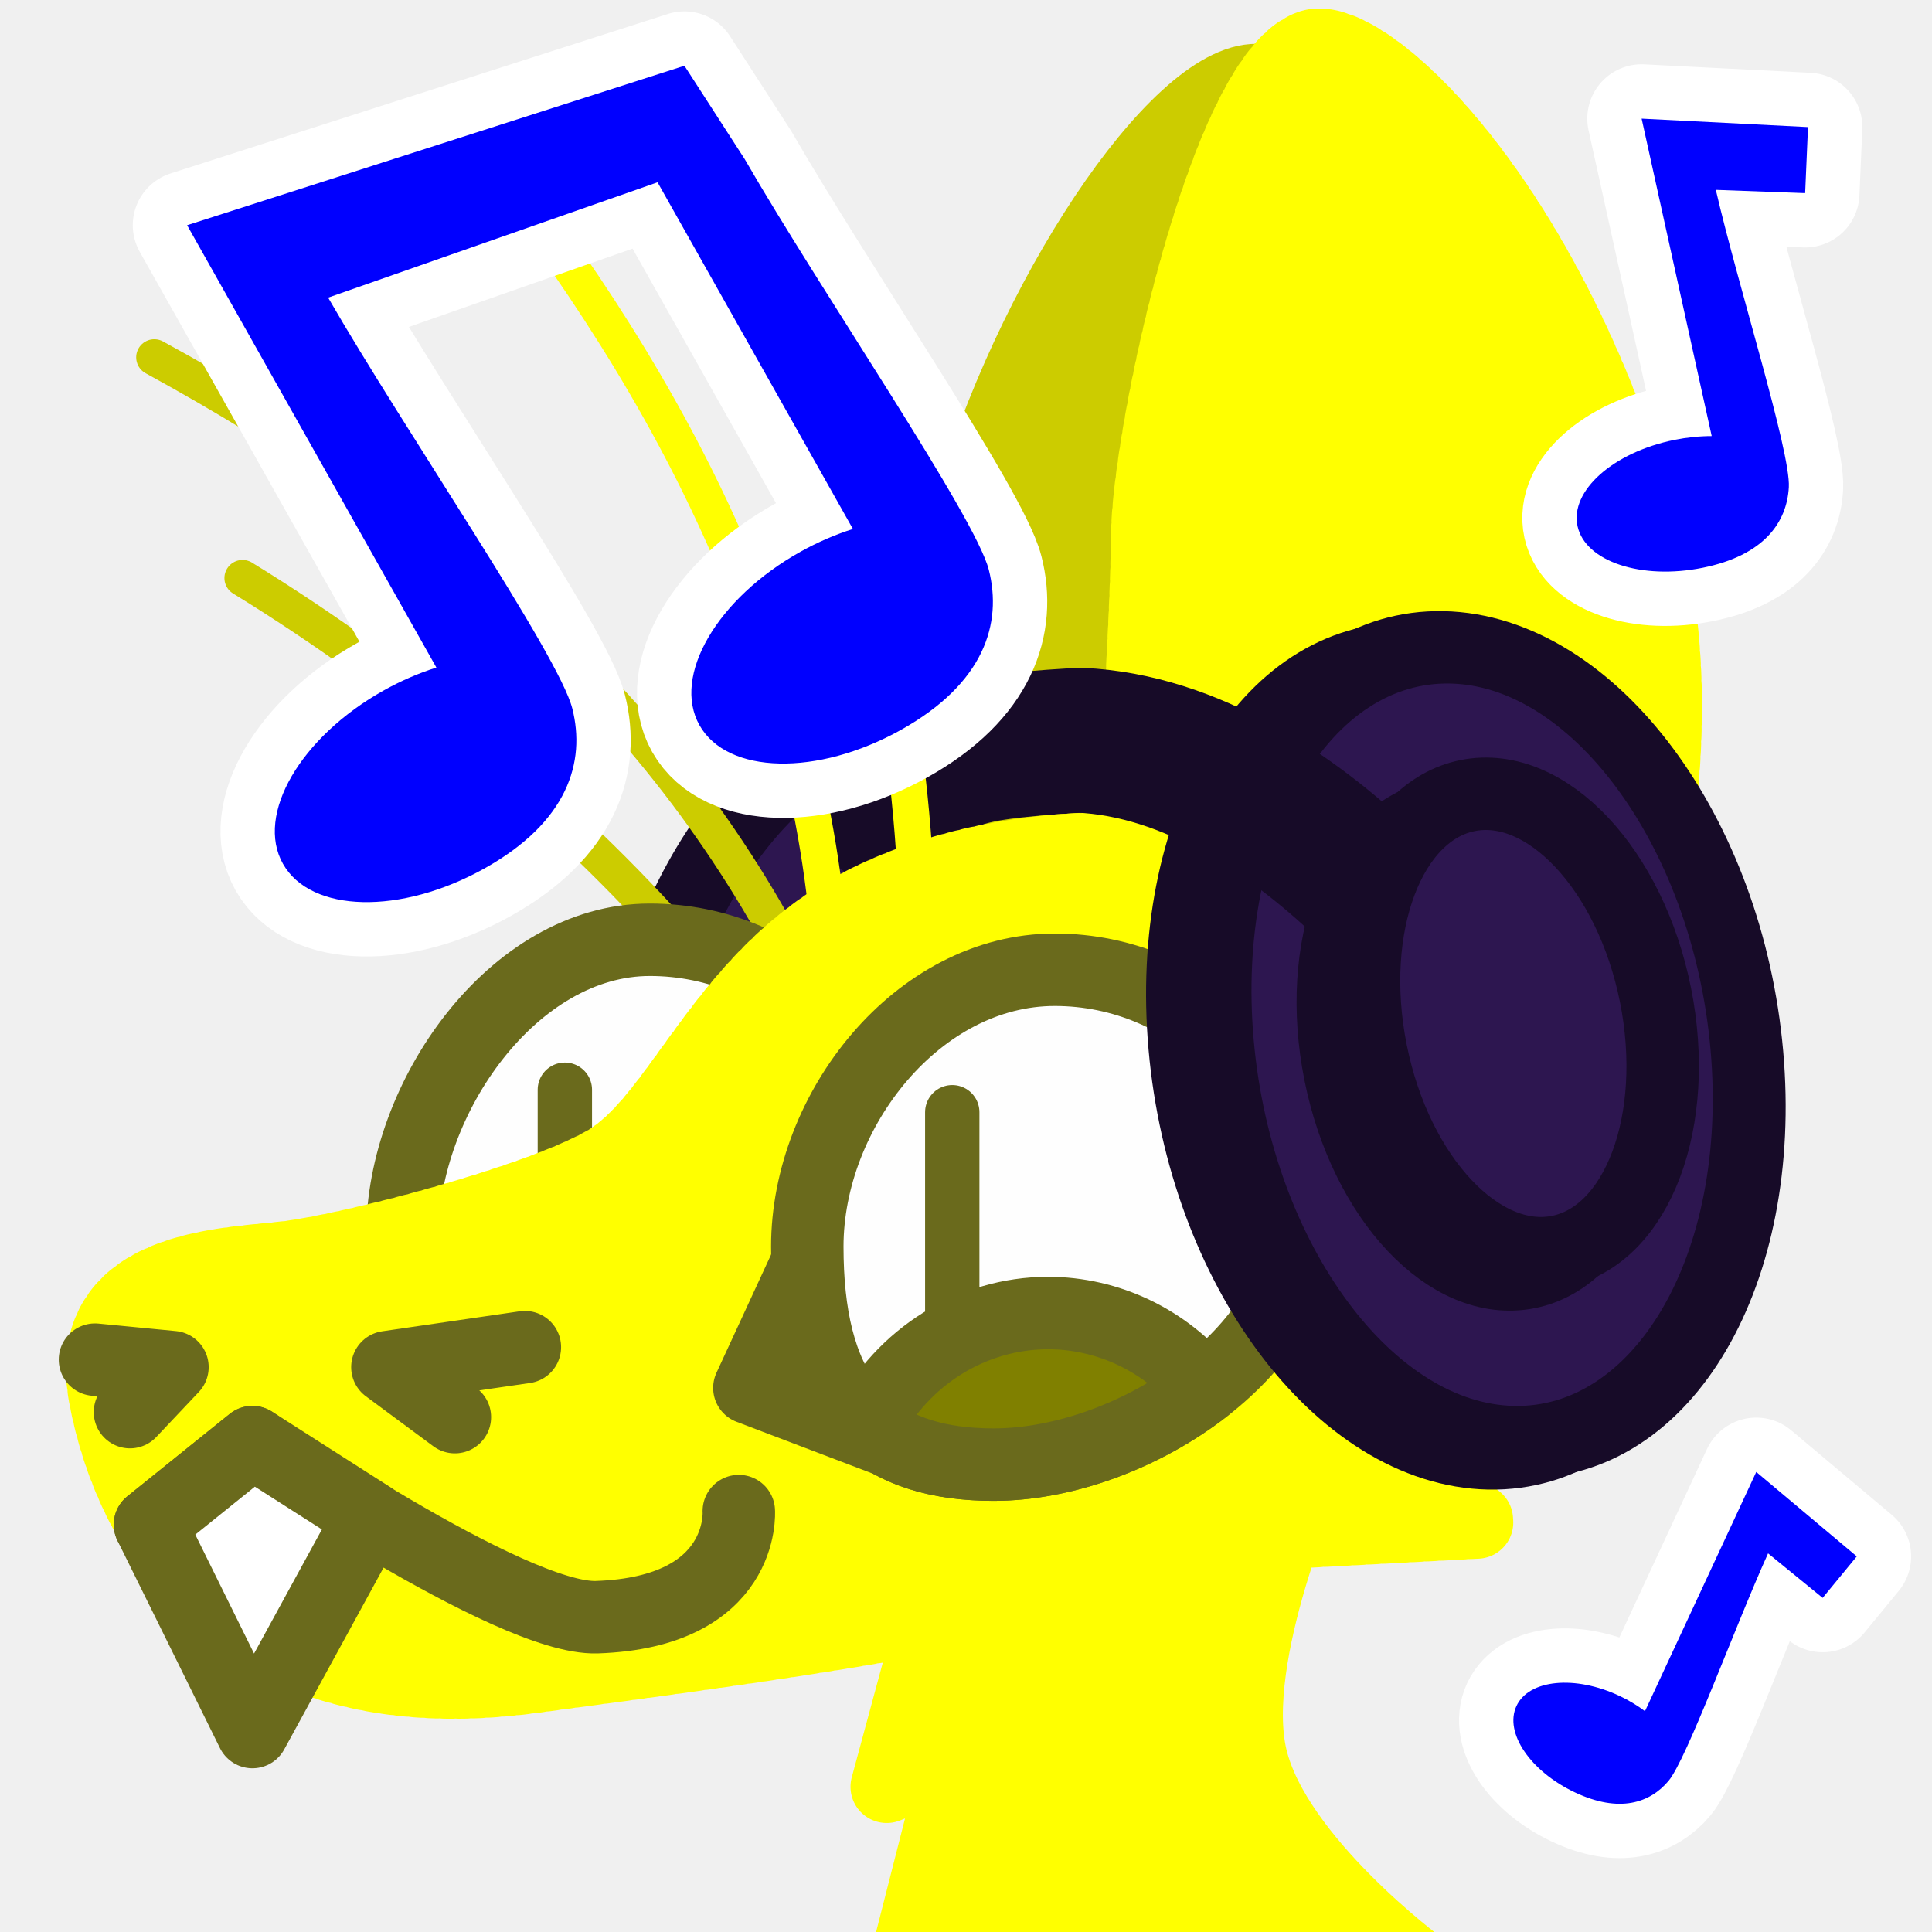
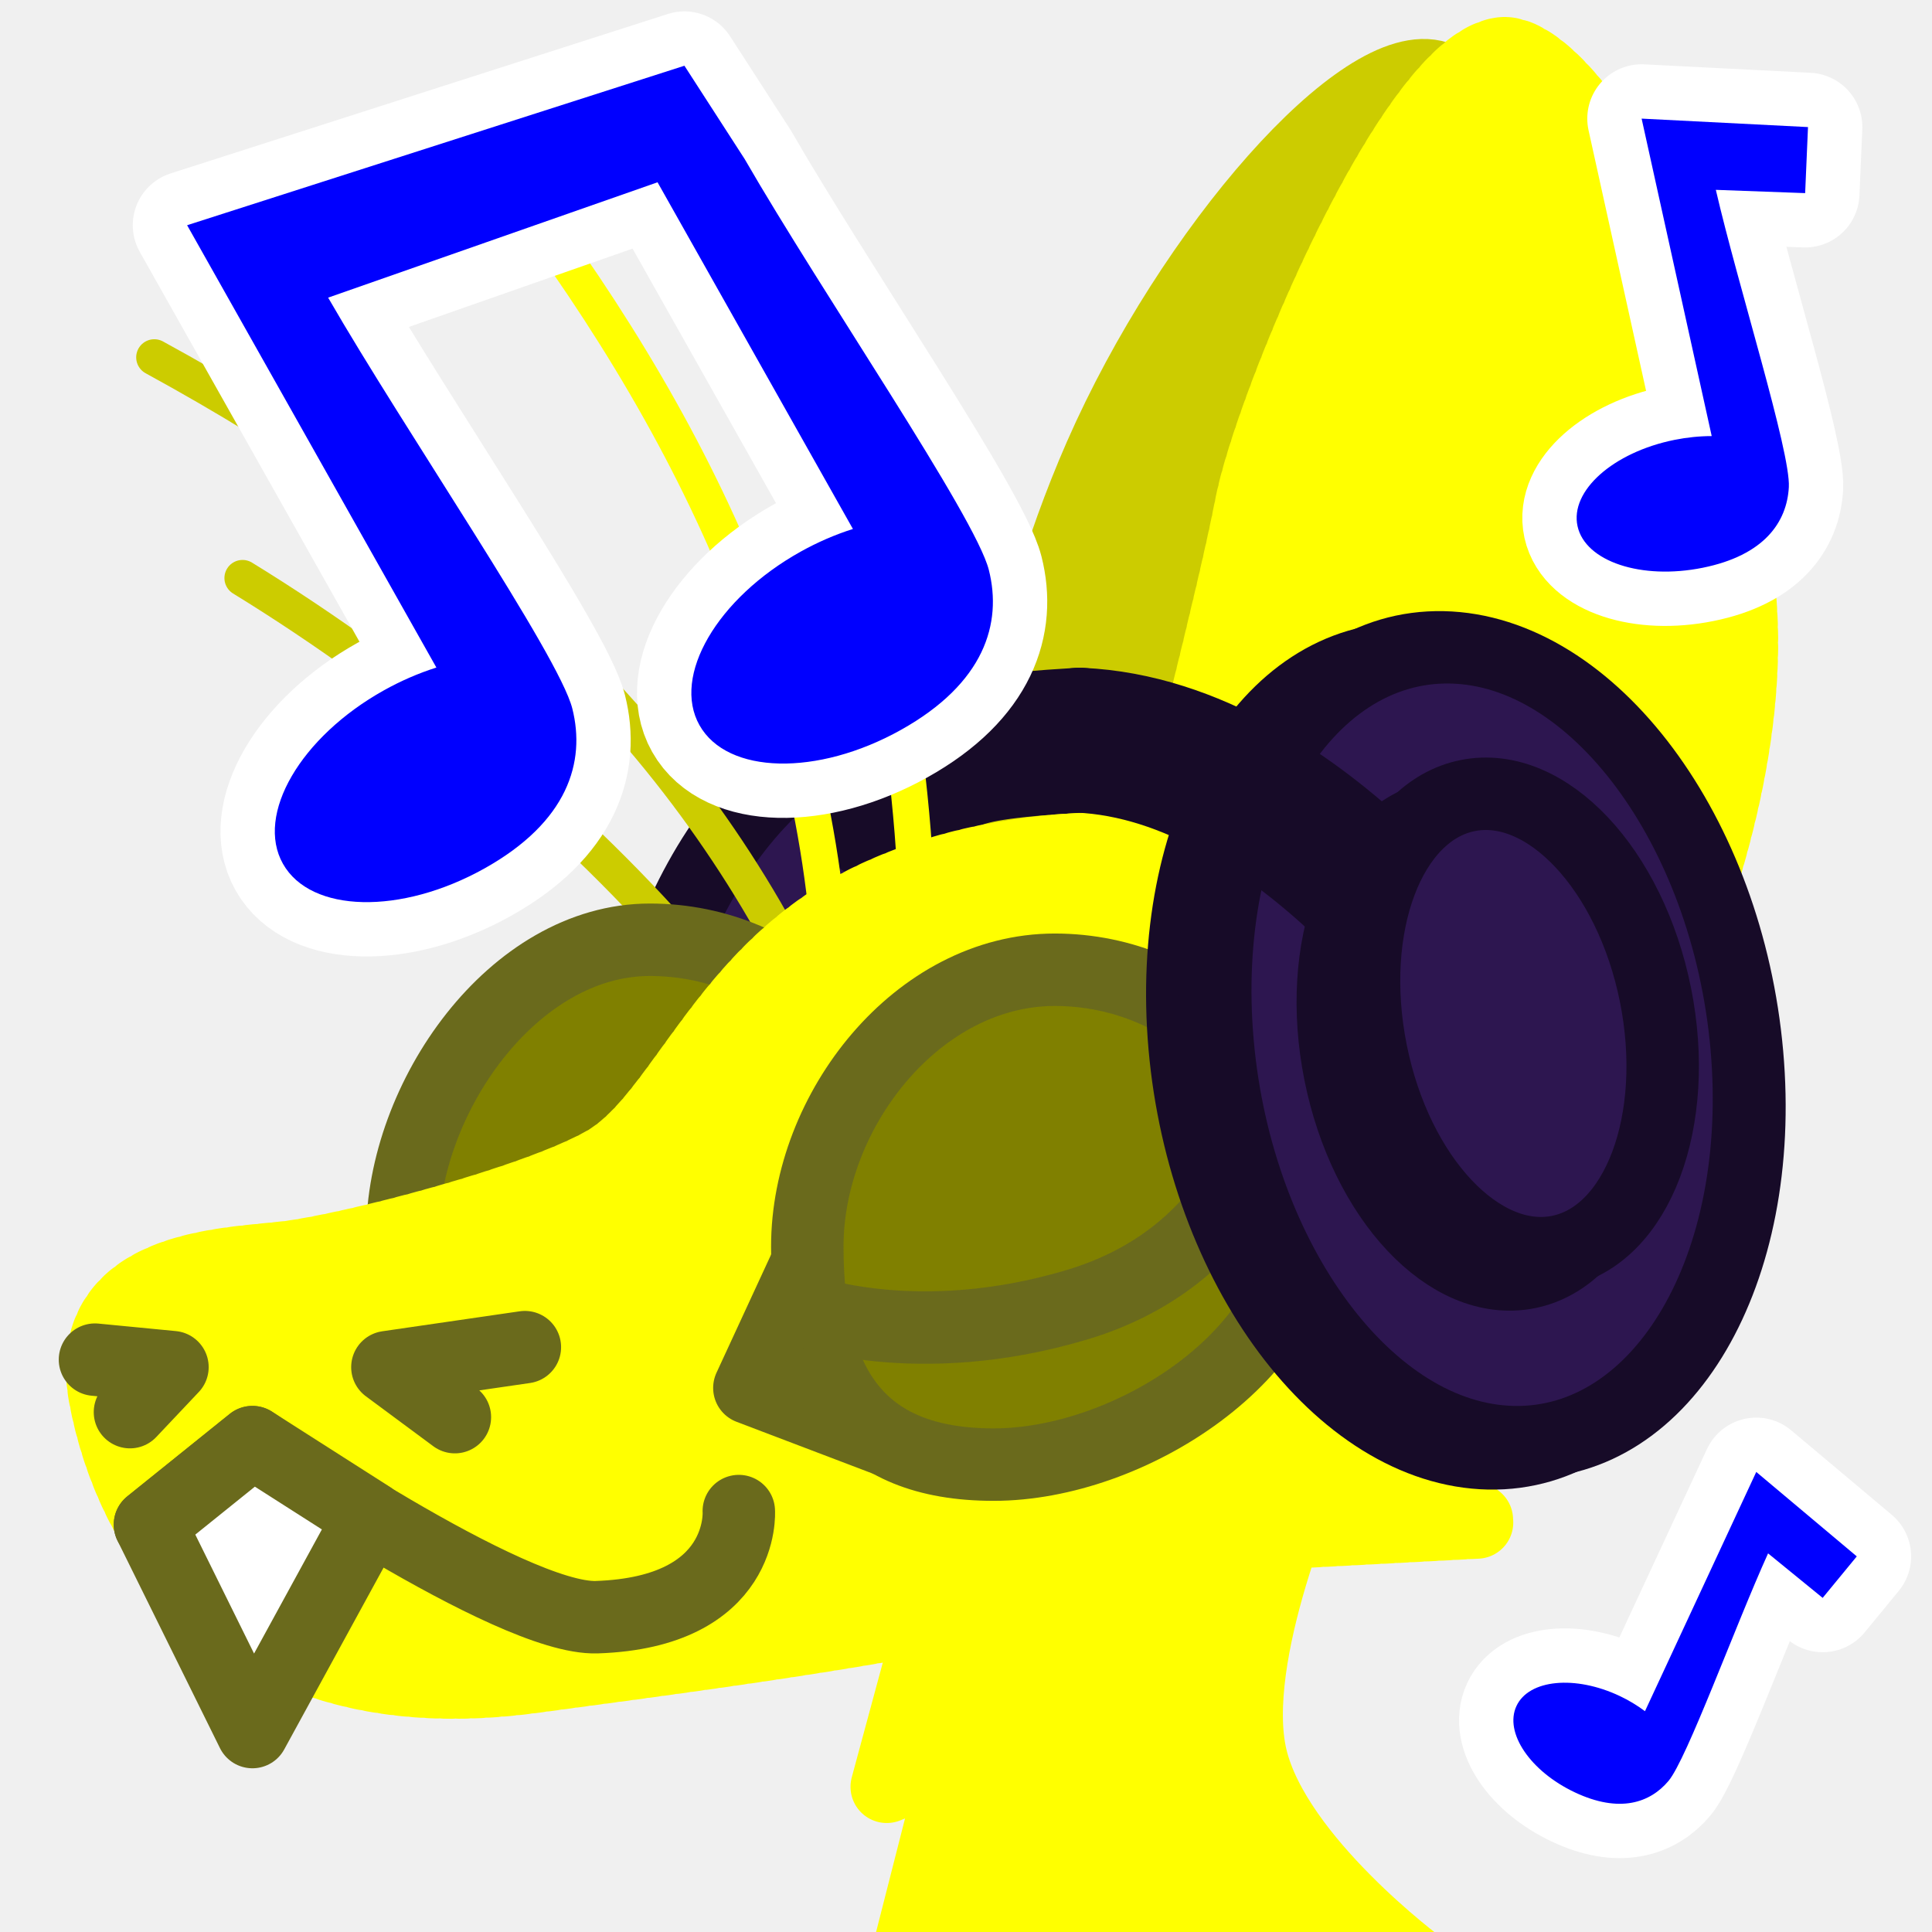
<svg xmlns="http://www.w3.org/2000/svg" version="1.1" id="svg824" width="1706.667" height="1706.667" viewBox="0 0 1706.667 1706.667">
  <defs id="defs828" />
  <g id="layer1" style="display:inline">
    <path style="display:none;fill:#123456;stroke:#123456;stroke-width:64;stroke-linecap:round;stroke-linejoin:round;-inkscape-stroke:none;paint-order:fill markers stroke;stop-color:#000000" d="m 1298.031,865.098 c 70.798,131.454 185.382,239.025 198.706,401.828 -29.438,-19.135 -55.932,-14.719 -79.483,13.247 91.022,54.7 58.514,175.917 81.69,267.15 l -99.353,6.624 c 66.759,58.919 81.773,128.186 90.522,198.706 l -494.507,2.208 c -24.38,-41.481 23.115,-208.563 66.236,-227.044 0,0 3.379,-20.015 -75.353,-9.455 C 1015.23,1271.09 1172.184,1096.186 1298.031,865.098 Z" id="path3091" />
    <path style="opacity:1;fill:#ffff00;fill-opacity:1;stroke:#ffff00;stroke-width:64;stroke-linecap:round;stroke-linejoin:round;stroke-miterlimit:4;stroke-dasharray:none;stroke-dashoffset:0;stroke-opacity:1;paint-order:fill markers stroke;stop-color:#000000" d="m 848.093,1338.888 -64.785,239.508 62.822,-25.521 -51.043,200.244 459.384,-15.705 c 0,0 -127.607,-94.233 -149.202,-184.539 -21.595,-90.306 51.043,-253.25 51.043,-253.25 z" id="path3340" />
    <g id="g12988">
      <ellipse style="display:inline;fill:#2d1650;stroke:#170b28;stroke-width:64.19;stroke-linecap:round;stroke-linejoin:round;paint-order:fill markers stroke;stop-color:#000000" id="path867-6" cx="995.64" cy="675.97" rx="233.906" ry="352.418" transform="matrix(0.944985,0.3271135,-0.2225765,0.9749152,0,0)" />
      <path style="display:inline;fill:none;fill-opacity:1;stroke:#cccc00;stroke-width:32;stroke-linecap:round;stroke-linejoin:round;stroke-miterlimit:4;stroke-dasharray:none;stroke-dashoffset:0;stroke-opacity:1;paint-order:fill markers stroke;stop-color:#000000" d="m 214.247,510.634 c 146.957,90.167 298.173,215.743 401.657,338.766" id="path6280-0-6" />
      <path style="display:inline;fill:none;fill-opacity:1;stroke:#cccc00;stroke-width:32;stroke-linecap:round;stroke-linejoin:round;stroke-miterlimit:4;stroke-dasharray:none;stroke-dashoffset:0;stroke-opacity:1;paint-order:fill markers stroke;stop-color:#000000" d="M 136.307,315.67 C 386.364,452.289 592.003,626.13 711.506,872.152" id="path6280-3" />
      <g id="g12997">
-         <path id="path1915-9" style="display:inline;fill:#fefefe;stroke:#6a6a1c;stroke-width:64;stroke-linecap:round;stroke-linejoin:round;paint-order:fill markers stroke;stop-color:#000000" d="m 792.618,1048.728 c 10e-6,120.717 -155.86,218.577 -276.577,218.577 -120.717,0 -160.577,-55.86 -160.577,-176.577 0,-120.717 97.86,-260.577 218.577,-260.577 120.717,0 218.577,97.86 218.577,218.577 z" />
-         <path style="opacity:1;fill:#ffffff;fill-opacity:1;stroke:#6a6a1c;stroke-width:48;stroke-linecap:round;stroke-linejoin:round;stroke-miterlimit:4;stroke-dasharray:none;stroke-dashoffset:0;stroke-opacity:1;paint-order:fill markers stroke;stop-color:#000000" d="M 498.974,962.622 V 1132.626" id="path2372" />
+         <path id="path1915-9" style="display:inline;fill:#808000;fill-opacity:1;stroke:#6a6a1c;stroke-width:64;stroke-linecap:round;stroke-linejoin:round;paint-order:fill markers stroke;stop-color:#000000" d="m 792.618,1048.728 c 10e-6,120.717 -155.86,218.577 -276.577,218.577 -120.717,0 -160.577,-55.86 -160.577,-176.577 0,-120.717 97.86,-260.577 218.577,-260.577 120.717,0 218.577,97.86 218.577,218.577 z" />
      </g>
-       <path style="opacity:1;fill:#cccc00;fill-opacity:1;stroke:#cccc00;stroke-width:64;stroke-linecap:round;stroke-miterlimit:4;stroke-dasharray:none;stroke-dashoffset:0;stroke-opacity:1;paint-order:fill markers stroke;stop-color:#000000" d="m 807.662,790.472 c 0,0 -1.651,-177.23 51.951,-351.924 58.967,-192.18 190.168,-380.789 257.382,-367.141 67.214,13.648 122.341,232.187 113.645,373.945 -8.696,141.758 -120.966,429.29 -120.966,429.29 z" id="path1640" />
+       <path style="opacity:1;fill:#cccc00;fill-opacity:1;stroke:#cccc00;stroke-width:64;stroke-linecap:round;stroke-miterlimit:4;stroke-dasharray:none;stroke-dashoffset:0;stroke-opacity:1;paint-order:fill markers stroke;stop-color:#000000" d="m 879.557,746.896 c 0,0 18.762,-176.242 92.116,-343.604 80.697,-184.115 232.737,-356.368 297.933,-335.073 65.196,21.294 94.8,244.726 69.844,384.541 -24.956,139.815 -169.578,412.512 -169.578,412.512 z" id="path1640" />
      <path style="fill:none;stroke:#170b28;stroke-width:128;stroke-linecap:round;stroke-linejoin:round;stroke-miterlimit:4;stroke-dasharray:none;paint-order:fill markers stroke;stop-color:#000000" d="m 953.657,653.879 c -138.653,8.317 -107.614,18.187 -176.314,60.102" id="path1151" />
      <path id="path1148" style="display:inline;opacity:1;fill:#ffff00;stroke:#ffff00;stroke-width:64;stroke-linecap:round;stroke-linejoin:round;stroke-miterlimit:4;stroke-dasharray:6.4, 6.4;stroke-dashoffset:0;stroke-opacity:1;paint-order:fill markers stroke;stop-color:#000000" d="m 1299.055,1153.559 c 0,0 -0.108,-10.821 -0.951,-28.418 -0.422,-8.799 -1.026,-19.291 -1.895,-30.973 -0.869,-11.681 -2,-24.552 -3.473,-38.105 -1.473,-13.553 -3.289,-27.788 -5.523,-42.201 -2.235,-14.413 -4.889,-29.005 -8.043,-43.268 -1.577,-7.131 -3.279,-14.182 -5.115,-21.086 -1.836,-6.904 -3.807,-13.662 -5.922,-20.213 -2.115,-6.551 -4.373,-12.892 -6.787,-18.963 -2.414,-6.071 -4.983,-11.87 -7.715,-17.334 -2.732,-5.464 -5.935,-10.786 -9.539,-15.961 -3.604,-5.175 -7.611,-10.205 -11.949,-15.084 -4.338,-4.879 -9.007,-9.609 -13.94,-14.186 -4.932,-4.576 -10.126,-8.999 -15.514,-13.266 -5.387,-4.266 -10.967,-8.375 -16.67,-12.324 -5.703,-3.949 -11.53,-7.738 -17.41,-11.363 -11.761,-7.251 -23.737,-13.847 -35.371,-19.76 -11.634,-5.913 -22.926,-11.142 -33.32,-15.66 -10.395,-4.519 -19.891,-8.326 -27.934,-11.395 -16.085,-6.137 -26.354,-9.318 -26.354,-9.318 -106.831,-15.988 -232.175,6.969 -312.625,60.014 -101.267,66.77 -136.887,176.629 -198.707,211.955 -61.82,35.325 -225.2,77.273 -280.396,83.897 -55.196,6.623 -183.25,6.625 -161.172,123.641 22.078,117.016 112.599,282.605 377.541,247.279 264.942,-35.326 313.515,-44.157 536.508,-88.314 22.897,-4.534 53.848,-18.32 86.828,-36.947 l 213.871,-11.428 -92.926,-75.256 c 5.358,-4.84 10.6,-9.718 15.633,-14.637 l 142.076,-2.375 -84.881,-69.668 c 3.481,-6.554 6.481,-13.021 8.627,-19.307 1.052,-3.082 2.033,-6.627 3.047,-9.977 z" />
      <path style="display:none;fill:#123456;stroke:#123456;stroke-width:64;stroke-linecap:round;stroke-linejoin:round;-inkscape-stroke:none;paint-order:fill markers stroke;stop-color:#000000" d="M 880.931,744.045 C 763.916,771.643 622.613,916.257 622.613,916.257 620.953,833.211 611.28,749.437 735.213,677.809 c -124.695,-7.457 -249.288,-15.117 -408.452,46.365 0,0 303.226,-263.622 490.142,-280.397 172.212,-15.455 264.942,37.533 264.942,37.533 -0.192,-45.683 -31.458,-88.259 -90.522,-128.055 0,0 295.852,97.145 333.385,194.291 37.533,97.145 28.702,167.796 28.702,167.796 l -243.752,34.923 c 0,0 -111.711,-33.819 -228.727,-6.221 z" id="path1637" />
-       <path id="path13483" style="display:inline;opacity:1;fill:#ffff00;stroke:#ffff00;stroke-width:64;stroke-linecap:round;stroke-linejoin:round;stroke-miterlimit:4;stroke-dasharray:6.4, 6.4;stroke-dashoffset:0;stroke-opacity:1;paint-order:fill markers stroke;stop-color:#000000" d="m 1158.177,40.515 c -75.892,23.62 -144.303,343.259 -144.856,433.552 -0.492,80.392 -14.373,286.715 -18.36,345.201 45.183,368.658 238.772,295.616 360.509,305.548 57.559,-141.008 156.315,-430.923 98.412,-646.815 C 1374.607,182.42 1207.391,25.198 1158.177,40.515 Z" />
+       <path id="path13483" style="display:inline;opacity:1;fill:#ffff00;stroke:#ffff00;stroke-width:64;stroke-linecap:round;stroke-linejoin:round;stroke-miterlimit:4;stroke-dasharray:6.4, 6.4;stroke-dashoffset:0;stroke-opacity:1;paint-order:fill markers stroke;stop-color:#000000" d="m 1326.592,47.144 c -78.93,9.353 -204.603,311.107 -221.648,399.779 -15.176,78.948 -66.528,279.259 -81.136,336.032 -22.95,370.706 180.727,334.273 298.599,366.285 82.359,-128.114 232.434,-395.099 214.96,-617.937 C 1513.444,226.212 1377.776,41.079 1326.592,47.144 Z" />
      <g id="g13003">
        <path style="opacity:1;fill:none;fill-opacity:1;stroke:#6a6a1c;stroke-width:64;stroke-linecap:round;stroke-linejoin:round;stroke-miterlimit:4;stroke-dasharray:none;stroke-dashoffset:0;stroke-opacity:1;paint-order:fill markers stroke;stop-color:#000000" d="m 83.898,1201.07 68.443,6.623 -37.533,39.741" id="path2163" />
        <path style="opacity:1;fill:none;fill-opacity:1;stroke:#6a6a1c;stroke-width:64;stroke-linecap:round;stroke-linejoin:round;stroke-miterlimit:4;stroke-dasharray:none;stroke-dashoffset:0;stroke-opacity:1;paint-order:fill markers stroke;stop-color:#000000" d="m 401.828,1251.85 -59.612,-44.157 121.432,-17.663" id="path2198" />
        <path style="opacity:1;fill:none;fill-opacity:1;stroke:#6a6a1c;stroke-width:64;stroke-linecap:round;stroke-linejoin:round;stroke-miterlimit:4;stroke-dasharray:none;stroke-dashoffset:0;stroke-opacity:1;paint-order:fill markers stroke;stop-color:#000000" d="m 132.471,1346.787 90.522,-72.859 c 0,0 227.99,157.194 304.174,154.641 131.805,-4.416 125.469,-93.736 125.469,-93.736" id="path2200" />
        <path style="opacity:1;fill:#ffffff;fill-opacity:1;stroke:#6a6a1c;stroke-width:64;stroke-linecap:round;stroke-linejoin:round;stroke-miterlimit:4;stroke-dasharray:none;stroke-dashoffset:0;stroke-opacity:1;paint-order:fill markers stroke;stop-color:#000000" d="m 222.993,1530.039 -90.522,-183.251 90.522,-72.859 103.769,66.235 z" id="path2202" />
      </g>
-       <g id="g12993">
-         <path style="opacity:1;fill:#6a6a1c;fill-opacity:1;stroke:#6a6a1c;stroke-width:64;stroke-linecap:round;stroke-linejoin:round;stroke-miterlimit:4;stroke-dasharray:none;stroke-dashoffset:0;stroke-opacity:1;paint-order:fill markers stroke;stop-color:#000000" d="m 661.976,1226.049 53.367,-115.501 86.531,168.711 z" id="path7852" />
-         <path id="path1915" style="opacity:1;fill:#fefefe;stroke:#6a6a1c;stroke-width:64;stroke-linecap:round;stroke-linejoin:round;paint-order:fill markers stroke;stop-color:#000000" d="m 1150.289,1075.222 c 0,120.717 -151.86,218.577 -272.577,218.577 -120.717,0 -164.577,-71.86 -164.577,-192.577 -2e-5,-120.717 97.86,-244.577 218.577,-244.577 120.717,-2e-5 218.577,97.86 218.577,218.577 z" />
-         <path style="opacity:1;fill:#ffffff;fill-opacity:1;stroke:#6a6a1c;stroke-width:48;stroke-linecap:round;stroke-linejoin:round;stroke-miterlimit:4;stroke-dasharray:none;stroke-dashoffset:0;stroke-opacity:1;paint-order:fill markers stroke;stop-color:#000000" d="m 841.19,982.492 v 189.875" id="path2350" />
-         <path id="path1749" style="fill:#808000;stroke:#6a6a1c;stroke-width:64;stroke-linecap:round;stroke-linejoin:round;-inkscape-stroke:none;paint-order:fill markers stroke;stop-color:#000000" d="m 925.639,1159.879 a 181.242,186.603 0 0 0 -159.73,99.406 c 25.918,22.474 62.424,34.514 111.805,34.514 62.201,0 132.623,-26.026 186.326,-67.728 a 181.242,186.603 0 0 0 -138.4,-66.191 z" />
+       <g id="g12993" style="fill:#808000;fill-opacity:1">
+         <path style="opacity:1;fill:#808000;fill-opacity:1;stroke:#6a6a1c;stroke-width:64;stroke-linecap:round;stroke-linejoin:round;stroke-miterlimit:4;stroke-dasharray:none;stroke-dashoffset:0;stroke-opacity:1;paint-order:fill markers stroke;stop-color:#000000" d="m 661.976,1226.049 53.367,-115.501 86.531,168.711 z" id="path7852" />
+         <path id="path1915" style="opacity:1;fill:#808000;fill-opacity:1;stroke:#6a6a1c;stroke-width:64;stroke-linecap:round;stroke-linejoin:round;paint-order:fill markers stroke;stop-color:#000000" d="m 1150.289,1075.222 c 0,120.717 -151.86,218.577 -272.577,218.577 -120.717,0 -164.577,-71.86 -164.577,-192.577 -2e-5,-120.717 97.86,-244.577 218.577,-244.577 120.717,-2e-5 218.577,97.86 218.577,218.577 z" />
+         <path style="fill:none;fill-opacity:1;stroke:#6a6a1c;stroke-width:64;stroke-linecap:round;stroke-linejoin:round;stroke-miterlimit:4;stroke-dasharray:none;stroke-opacity:1;paint-order:fill markers stroke;stop-color:#000000" d="m 708.719,1156.912 c 0,0 100.23,38.367 242.863,-4.416 151.961,-45.58 172.212,-181.044 172.212,-181.044" id="path1244" />
      </g>
      <ellipse style="display:inline;fill:#2d1650;stroke:#170b28;stroke-width:64.19;stroke-linecap:round;stroke-linejoin:round;paint-order:fill markers stroke;stop-color:#000000" id="path867-7" cx="1200.336" cy="911.851" rx="233.906" ry="352.418" transform="matrix(0.9997913,0.02042971,0.08824484,0.9960988,0,0)" />
      <ellipse style="fill:#2d1650;stroke:#170b28;stroke-width:64.19;stroke-linecap:round;stroke-linejoin:round;paint-order:fill markers stroke;stop-color:#000000" id="path867" cx="1229.978" cy="901.269" rx="233.906" ry="352.418" transform="matrix(0.9997913,0.02042971,0.08824484,0.9960988,0,0)" />
      <path style="opacity:1;fill:none;fill-opacity:1;stroke:#ffff00;stroke-width:32;stroke-linecap:round;stroke-linejoin:round;stroke-miterlimit:4;stroke-dasharray:none;stroke-dashoffset:0;stroke-opacity:1;paint-order:fill markers stroke;stop-color:#000000" d="M 422.098,125.101 C 599.1,348.402 720.689,588.661 734.815,861.807" id="path6280" />
      <path style="display:inline;fill:none;fill-opacity:1;stroke:#ffff00;stroke-width:32;stroke-linecap:round;stroke-linejoin:round;stroke-miterlimit:4;stroke-dasharray:none;stroke-dashoffset:0;stroke-opacity:1;paint-order:fill markers stroke;stop-color:#000000" d="m 711.568,296.293 c 57.336,162.601 95.675,355.385 98.55,516.119" id="path6280-0" />
      <path style="fill:none;stroke:#170b28;stroke-width:128;stroke-linecap:round;stroke-linejoin:round;stroke-miterlimit:4;stroke-dasharray:none;paint-order:fill markers stroke;stop-color:#000000" d="m 1309.254,900.802 c 0,0 -156.891,-238.092 -355.598,-246.923" id="path1116" />
      <ellipse style="fill:#2d1650;stroke:#170b28;stroke-width:64;stroke-linecap:round;stroke-linejoin:round;stroke-miterlimit:4;stroke-dasharray:none;paint-order:fill markers stroke;stop-color:#000000" id="path1939" cx="1102.514" cy="1162.032" rx="128.055" ry="205.33" transform="rotate(-11.32587)" />
      <ellipse style="display:inline;fill:#2d1650;stroke:#170b28;stroke-width:64;stroke-linecap:round;stroke-linejoin:round;stroke-miterlimit:4;stroke-dasharray:none;paint-order:fill markers stroke;stop-color:#000000" id="path1939-5" cx="1133.261" cy="1149.05" rx="128.055" ry="205.33" transform="rotate(-11.32587)" />
      <path id="path4098" style="fill:#0000ff;fill-opacity:1;stroke:#ffffff;stroke-width:96;stroke-linecap:round;stroke-linejoin:round;stroke-miterlimit:4;stroke-dasharray:none;paint-order:stroke fill markers;stop-color:#000000" d="m 1450.156,104.782 61.917,280.439 c -10.812,0.012 -21.93,1.145 -32.895,3.352 -54.178,10.93 -92.515,45.081 -85.627,76.277 6.888,31.196 56.391,47.625 110.57,36.695 54.179,-10.93 74.393,-40.138 76.083,-71.232 1.69,-31.093 -44.844,-177.678 -64.498,-262.608 l 78.908,2.893 2.515,-58.342 z" />
      <path id="path4098-65" style="display:inline;fill:#0000ff;fill-opacity:1;stroke:#ffffff;stroke-width:96;stroke-linecap:round;stroke-linejoin:round;stroke-miterlimit:4;stroke-dasharray:none;paint-order:stroke fill markers;stop-color:#000000" d="m 1551.421,1300.272 -98.304,211.346 c -6.807,-5.123 -14.357,-9.664 -22.334,-13.434 -39.433,-18.616 -80.264,-14.649 -91.199,8.861 -10.935,23.51 12.166,57.66 51.599,76.277 39.433,18.617 66.445,9.257 82.726,-10.117 16.281,-19.373 58.75,-136.567 87.953,-201.001 l 48.224,39.32 30.136,-36.662 z" />
      <path id="path4098-6" style="display:inline;fill:#0000ff;fill-opacity:1;stroke:#ffffff;stroke-width:96;stroke-linecap:round;stroke-linejoin:round;stroke-miterlimit:4;stroke-dasharray:none;paint-order:stroke fill markers;stop-color:#000000" d="m 165.293,198.946 220.197,390.745 c -15.726,4.977 -31.38,11.771 -46.311,20.1 -73.765,41.19 -113.706,109.818 -89.212,153.285 24.495,43.466 104.149,45.313 177.915,4.124 73.766,-41.19 89.63,-94.118 77.665,-141.366 C 493.581,578.586 357.865,380.844 289.865,262.922 L 580.861,161.023 753.444,467.277 c -15.726,4.977 -31.38,11.771 -46.311,20.1 -73.765,41.19 -113.707,109.815 -89.213,153.282 24.495,43.466 104.152,45.312 177.917,4.123 73.766,-41.19 89.627,-94.117 77.662,-141.365 C 861.534,456.169 725.822,258.429 657.822,140.507 L 604.6,58.064 Z" />
    </g>
  </g>
</svg>
